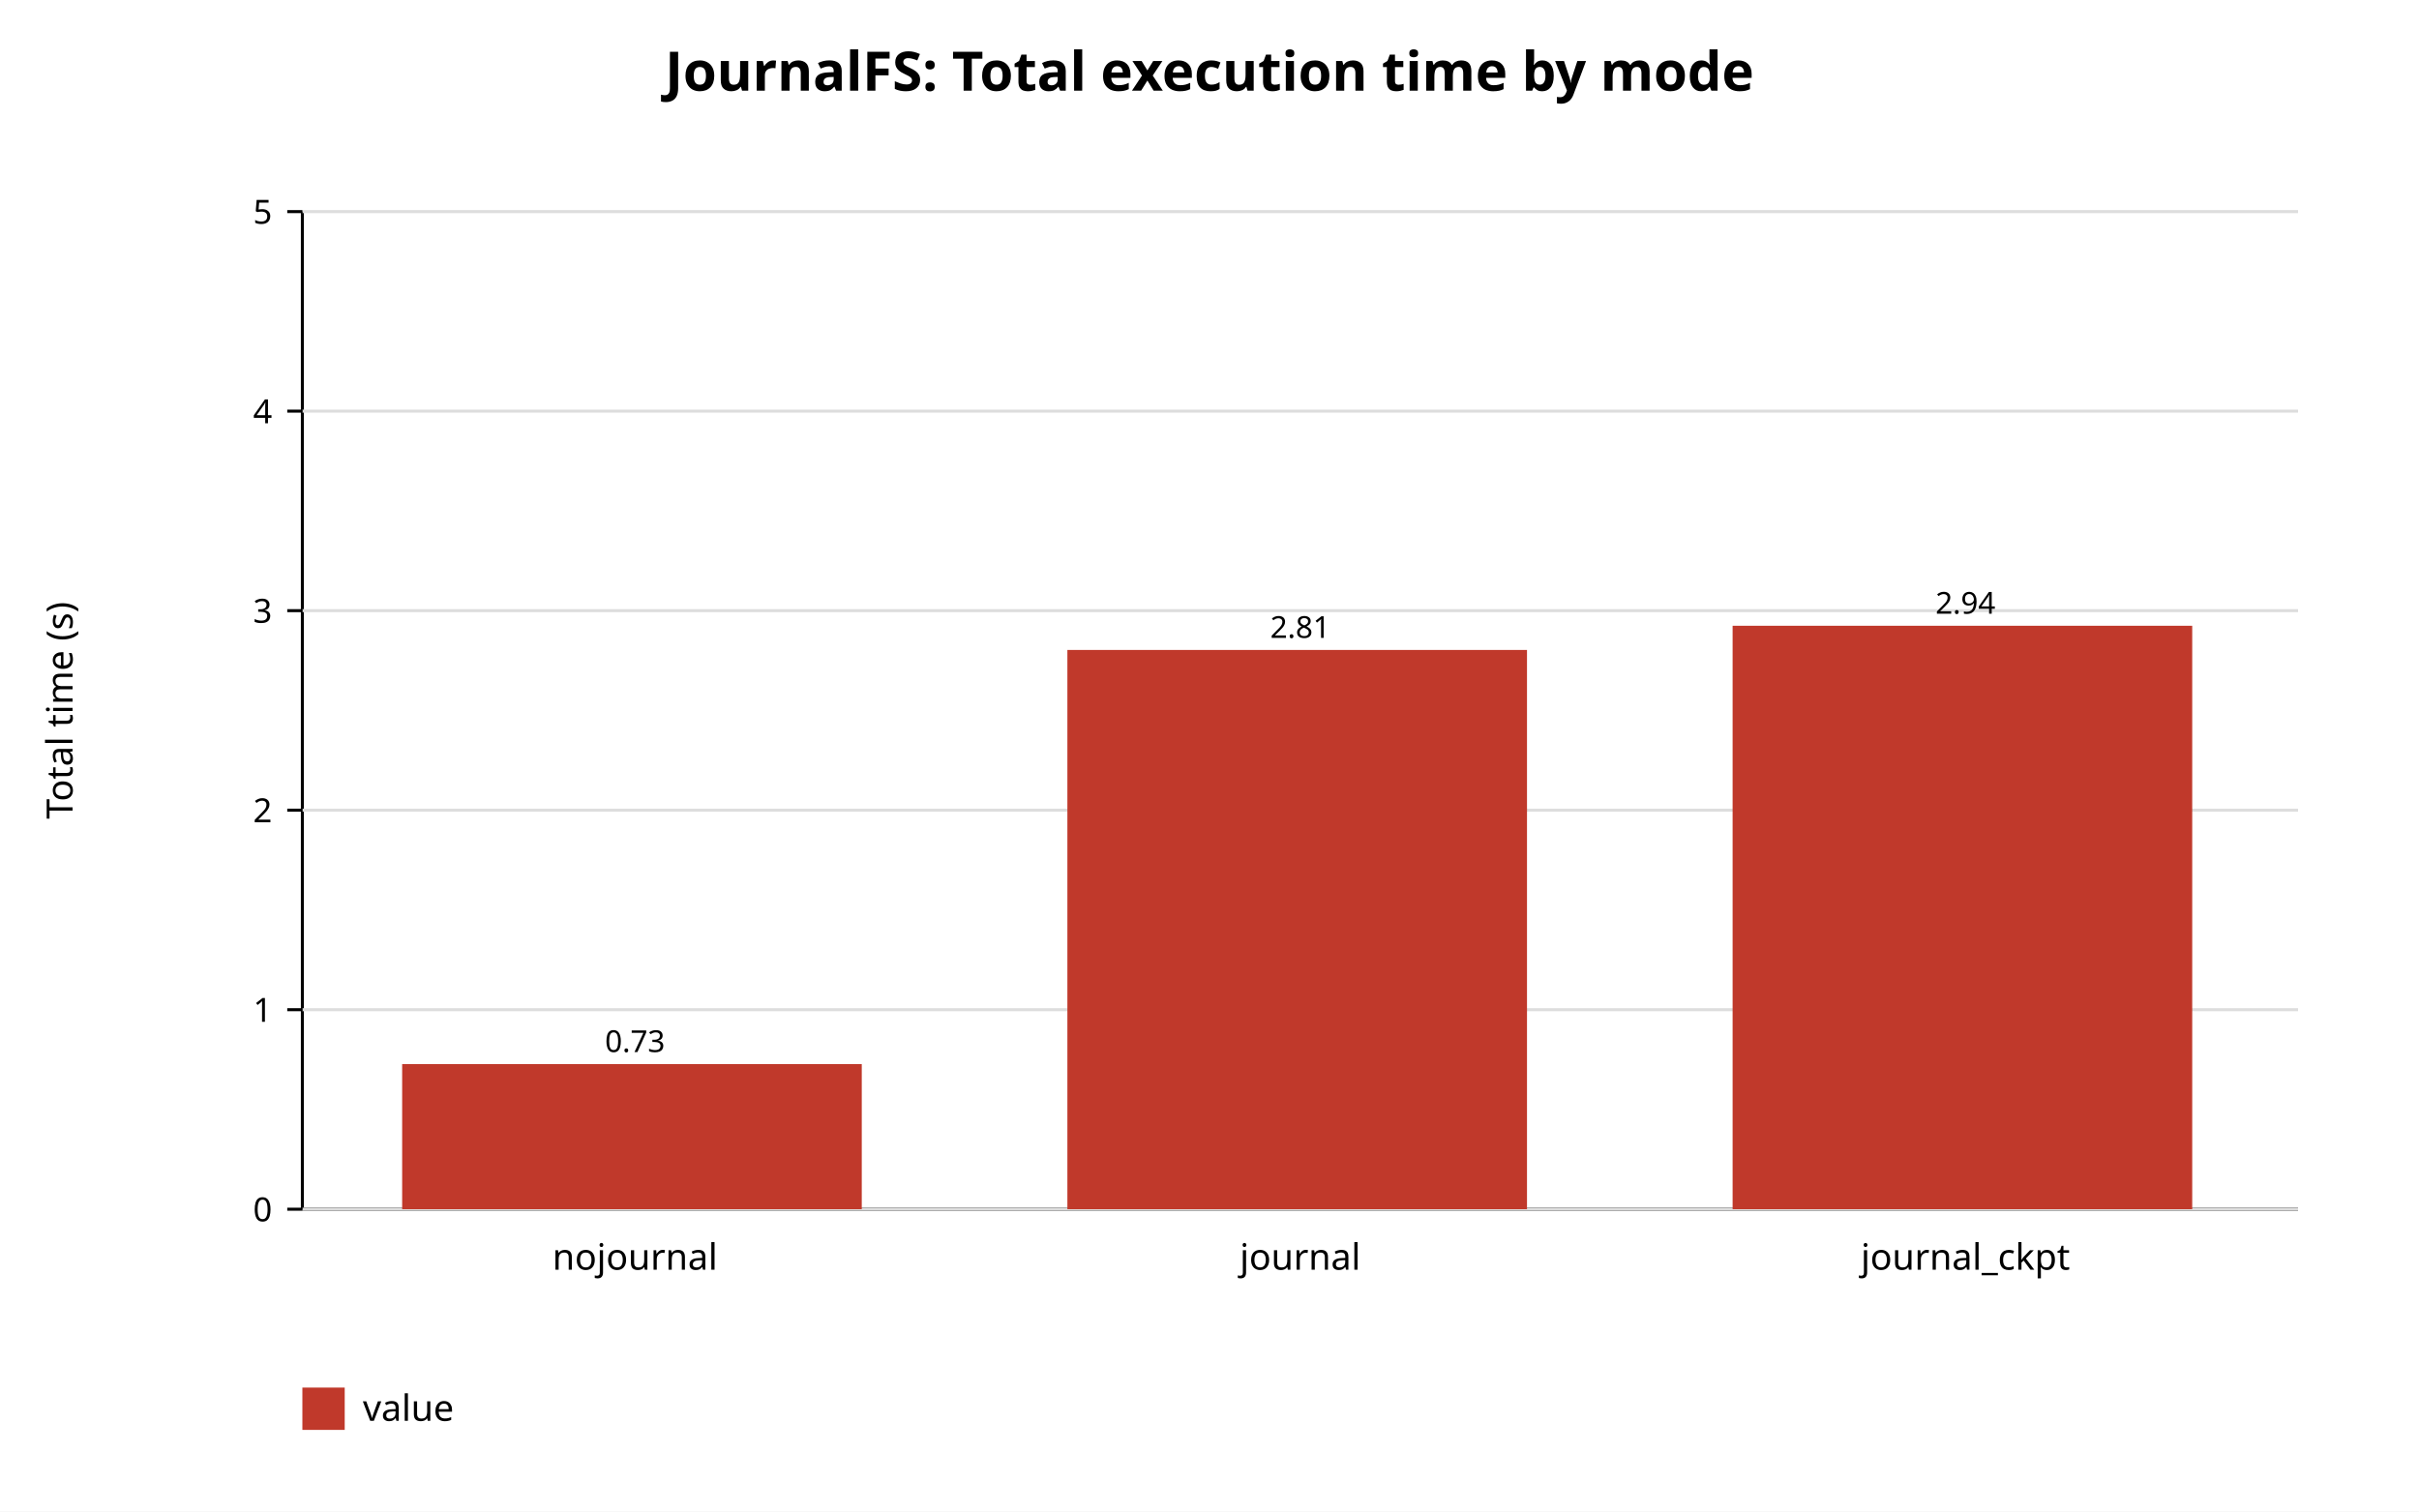
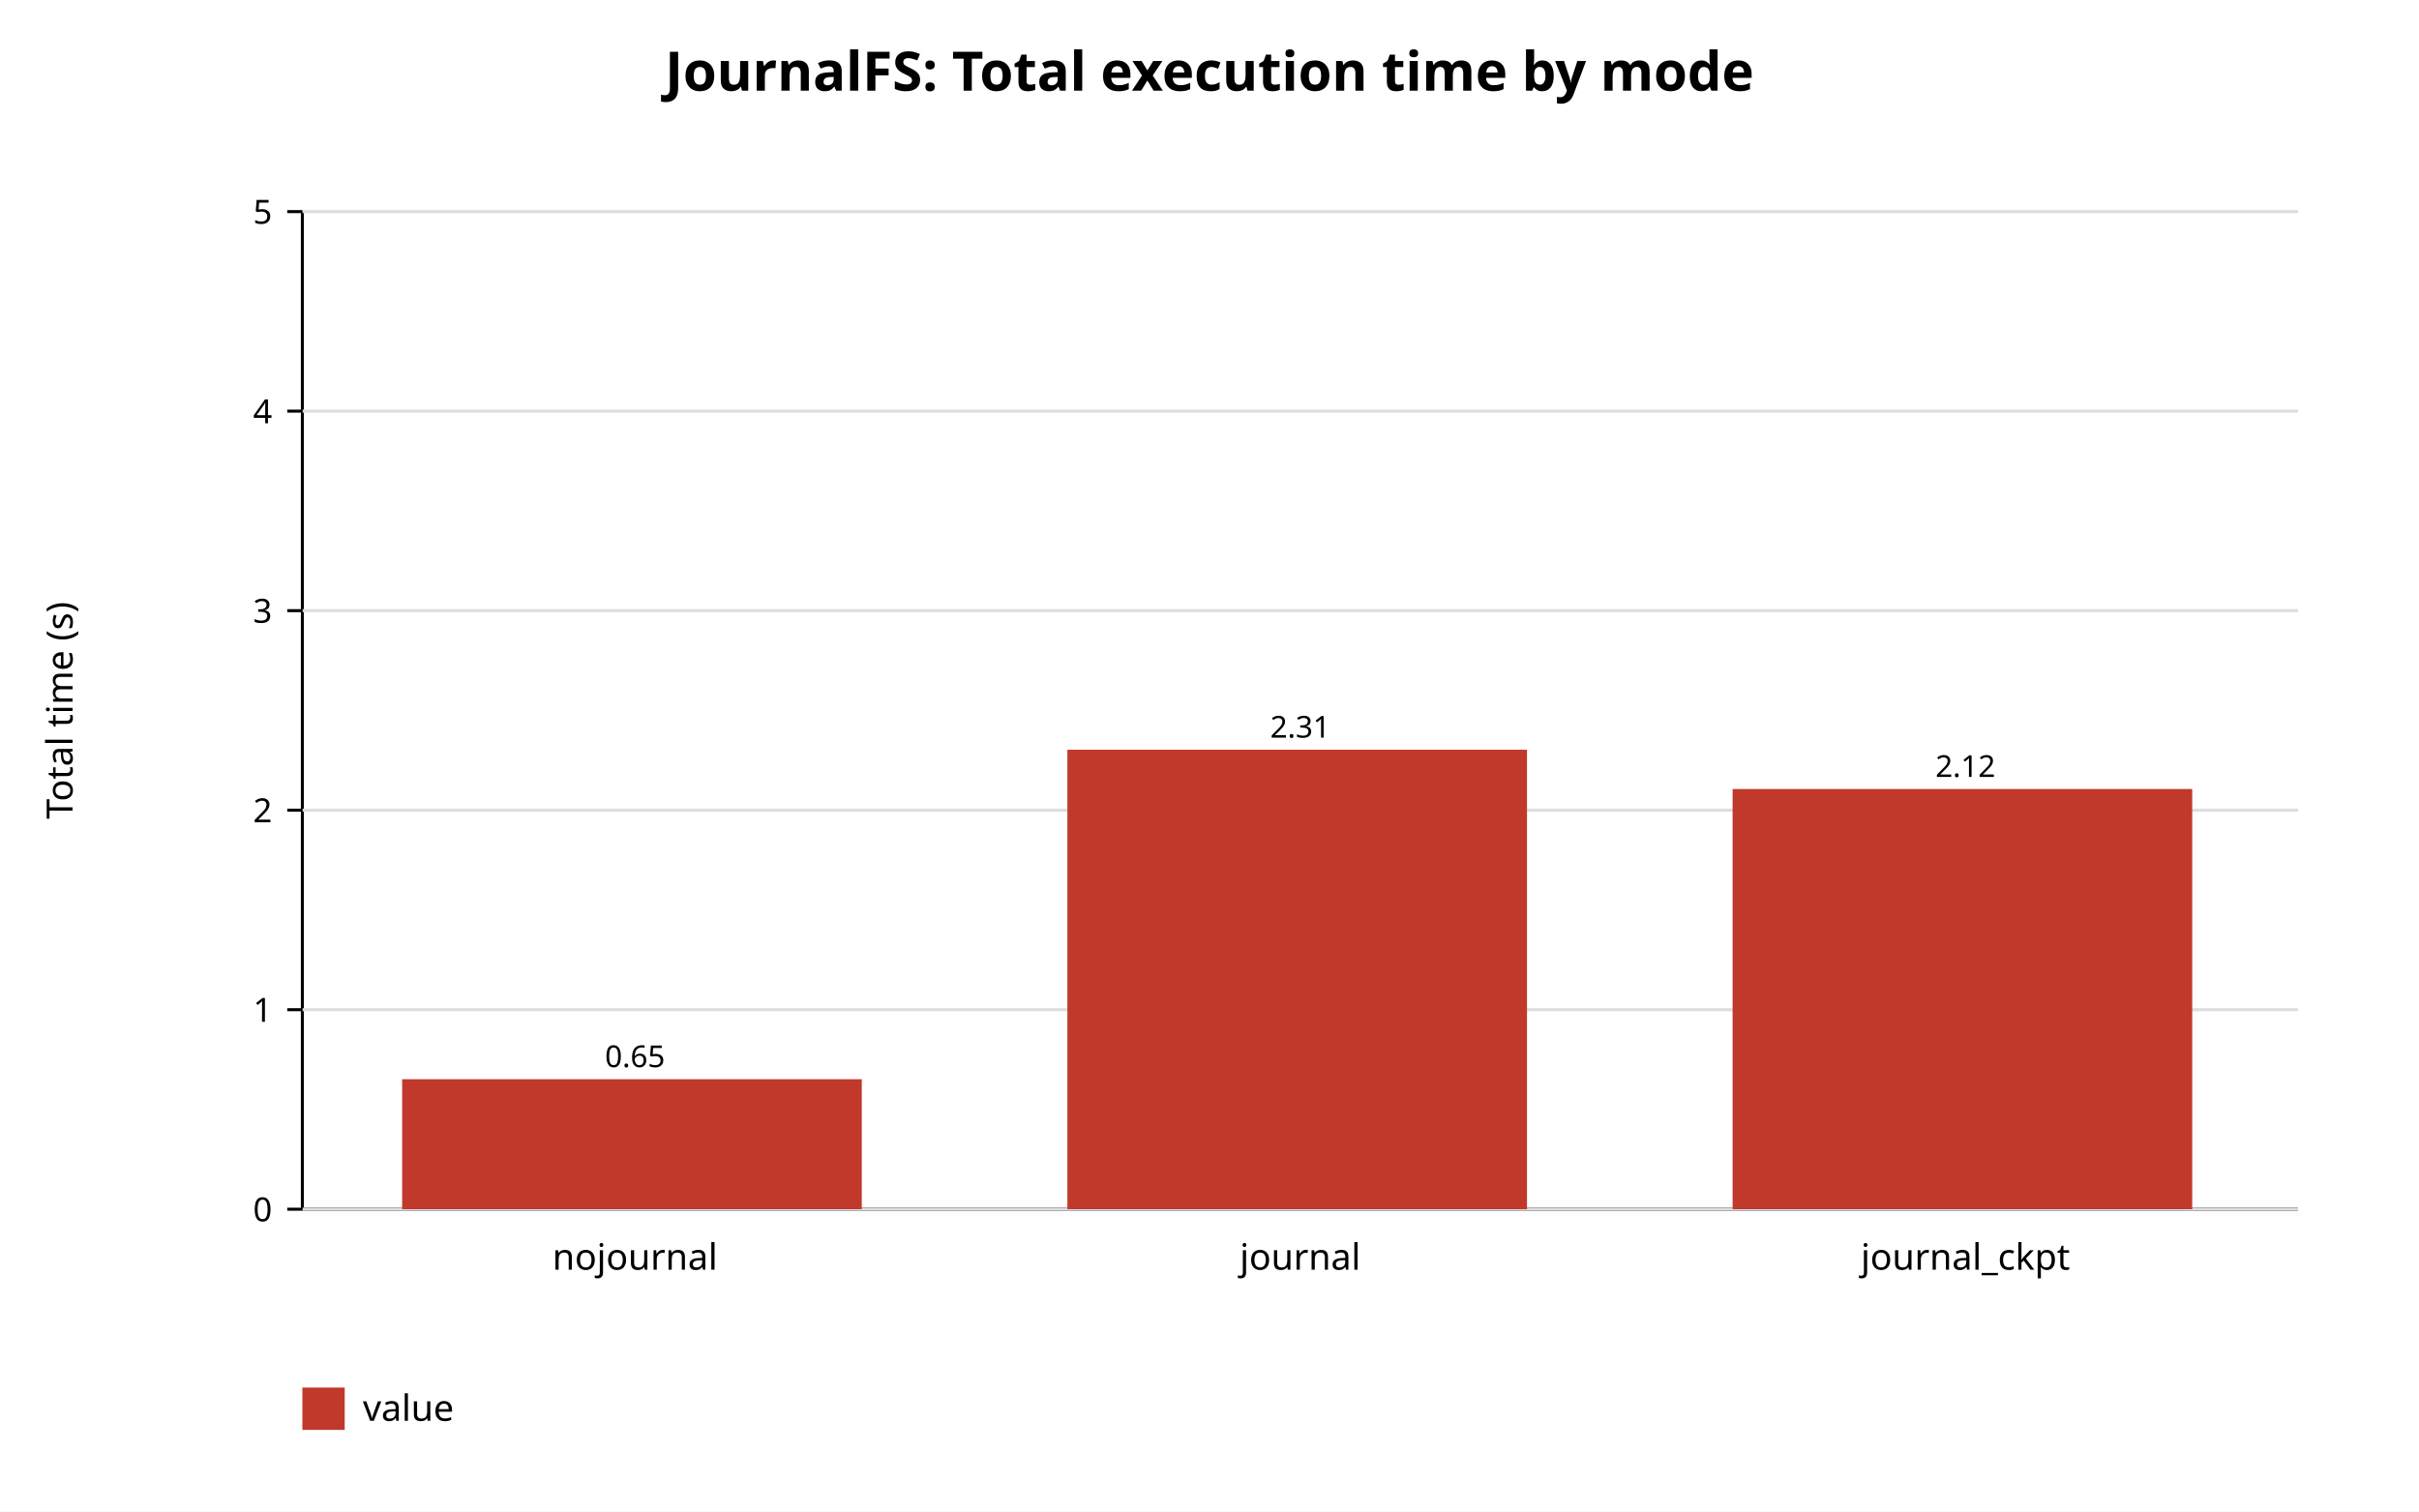
<svg xmlns="http://www.w3.org/2000/svg" width="800" height="500" font-family="sans-serif">
  <rect width="800" height="500" fill="white" />
  <text x="400" y="30" text-anchor="middle" font-size="18" font-weight="bold">JournalFS: Total execution time by mode</text>
  <line x1="100" y1="70" x2="100" y2="400" stroke="black" />
  <line x1="100" y1="400" x2="760" y2="400" stroke="black" />
  <line x1="100" y1="400" x2="760" y2="400" stroke="#dddddd" />
  <line x1="95" y1="400" x2="100" y2="400" stroke="black" />
  <text x="90" y="404" text-anchor="end" font-size="11">0</text>
  <line x1="100" y1="334" x2="760" y2="334" stroke="#dddddd" />
  <line x1="95" y1="334" x2="100" y2="334" stroke="black" />
  <text x="90" y="338" text-anchor="end" font-size="11">1</text>
  <line x1="100" y1="268" x2="760" y2="268" stroke="#dddddd" />
  <line x1="95" y1="268" x2="100" y2="268" stroke="black" />
  <text x="90" y="272" text-anchor="end" font-size="11">2</text>
  <line x1="100" y1="202" x2="760" y2="202" stroke="#dddddd" />
  <line x1="95" y1="202" x2="100" y2="202" stroke="black" />
  <text x="90" y="206" text-anchor="end" font-size="11">3</text>
  <line x1="100" y1="136" x2="760" y2="136" stroke="#dddddd" />
  <line x1="95" y1="136" x2="100" y2="136" stroke="black" />
  <text x="90" y="140" text-anchor="end" font-size="11">4</text>
  <line x1="100" y1="70" x2="760" y2="70" stroke="#dddddd" />
  <line x1="95" y1="70" x2="100" y2="70" stroke="black" />
  <text x="90" y="74" text-anchor="end" font-size="11">5</text>
  <text x="24" y="235" text-anchor="middle" font-size="12" transform="rotate(-90 24 235)">Total time (s)</text>
-   <rect x="133" y="352" width="152" height="48" fill="#c0392b" />
-   <text x="210" y="348" text-anchor="middle" font-size="10">0.73</text>
+   <rect x="133" y="357" width="152" height="43" fill="#c0392b" />
+   <text x="210" y="353" text-anchor="middle" font-size="10">0.65</text>
  <text x="210" y="420" text-anchor="middle" font-size="12">nojournal</text>
-   <rect x="353" y="215" width="152" height="185" fill="#c0392b" />
-   <text x="430" y="211" text-anchor="middle" font-size="10">2.81</text>
+   <rect x="353" y="248" width="152" height="152" fill="#c0392b" />
+   <text x="430" y="244" text-anchor="middle" font-size="10">2.31</text>
  <text x="430" y="420" text-anchor="middle" font-size="12">journal</text>
-   <rect x="573" y="207" width="152" height="193" fill="#c0392b" />
-   <text x="650" y="203" text-anchor="middle" font-size="10">2.94</text>
+   <rect x="573" y="261" width="152" height="139" fill="#c0392b" />
+   <text x="650" y="257" text-anchor="middle" font-size="10">2.12</text>
  <text x="650" y="420" text-anchor="middle" font-size="12">journal_ckpt</text>
  <rect x="100" y="459" width="14" height="14" fill="#c0392b" />
  <text x="120" y="470" font-size="12">value</text>
</svg>
